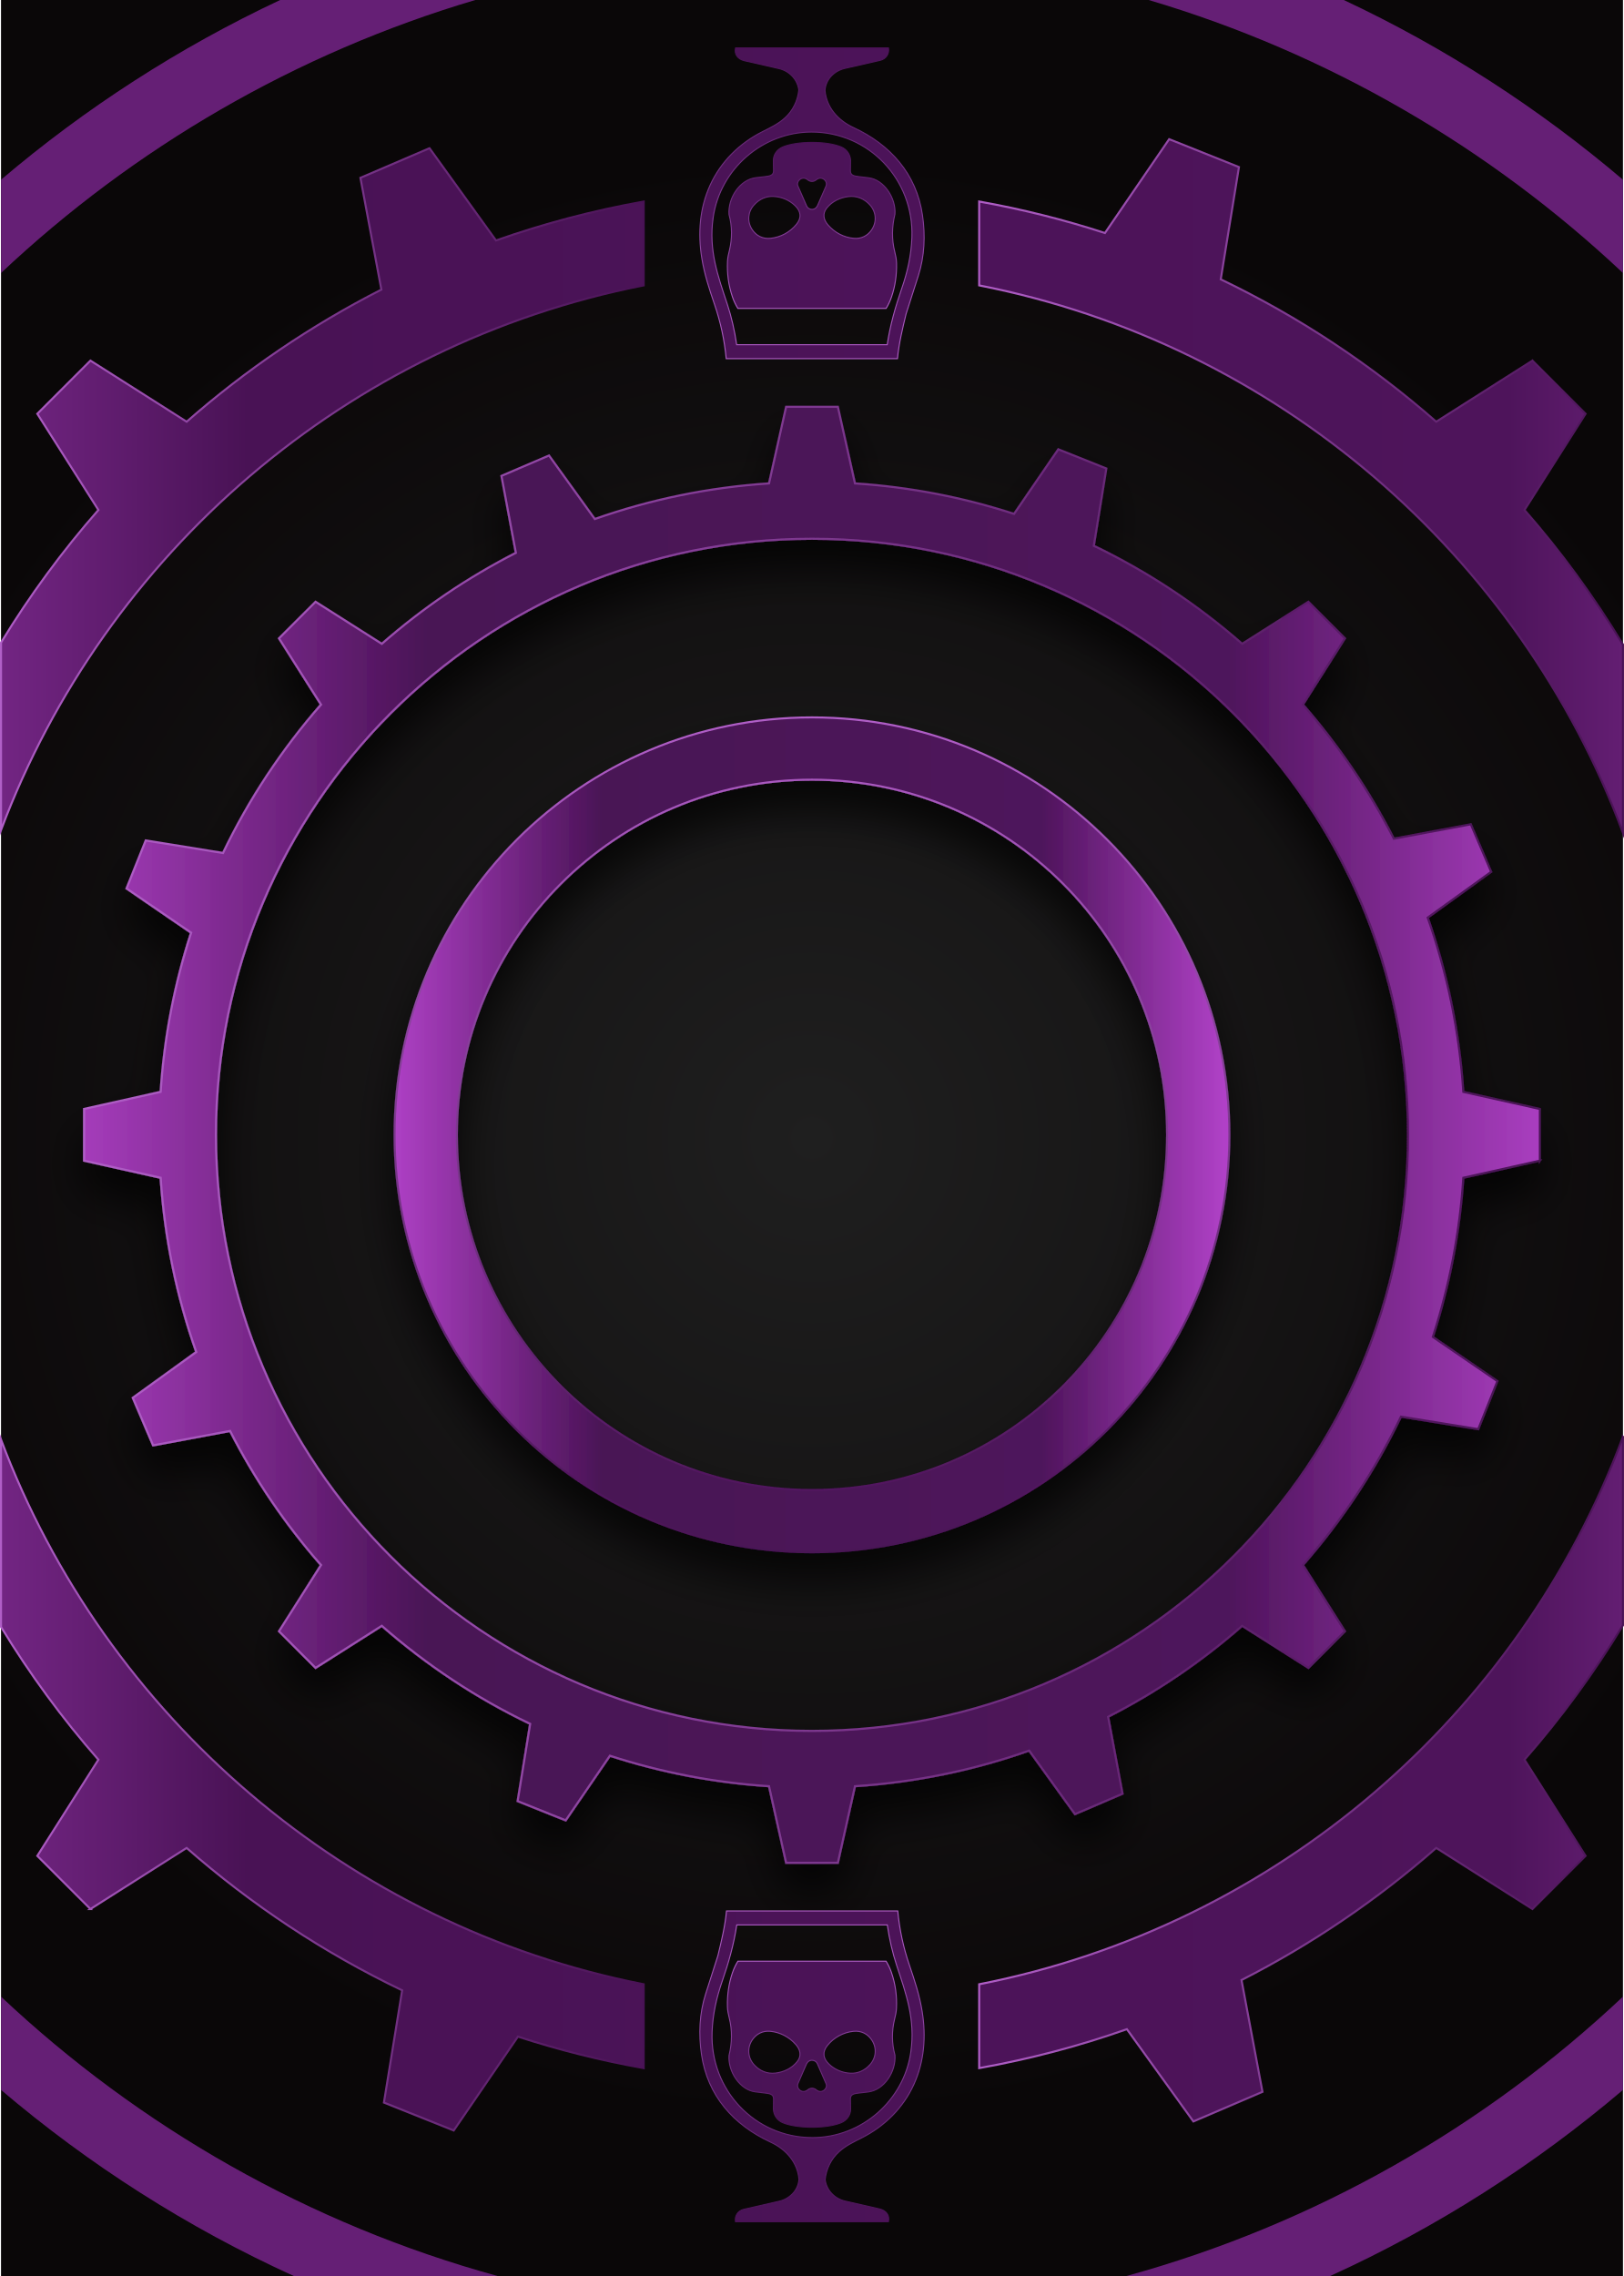
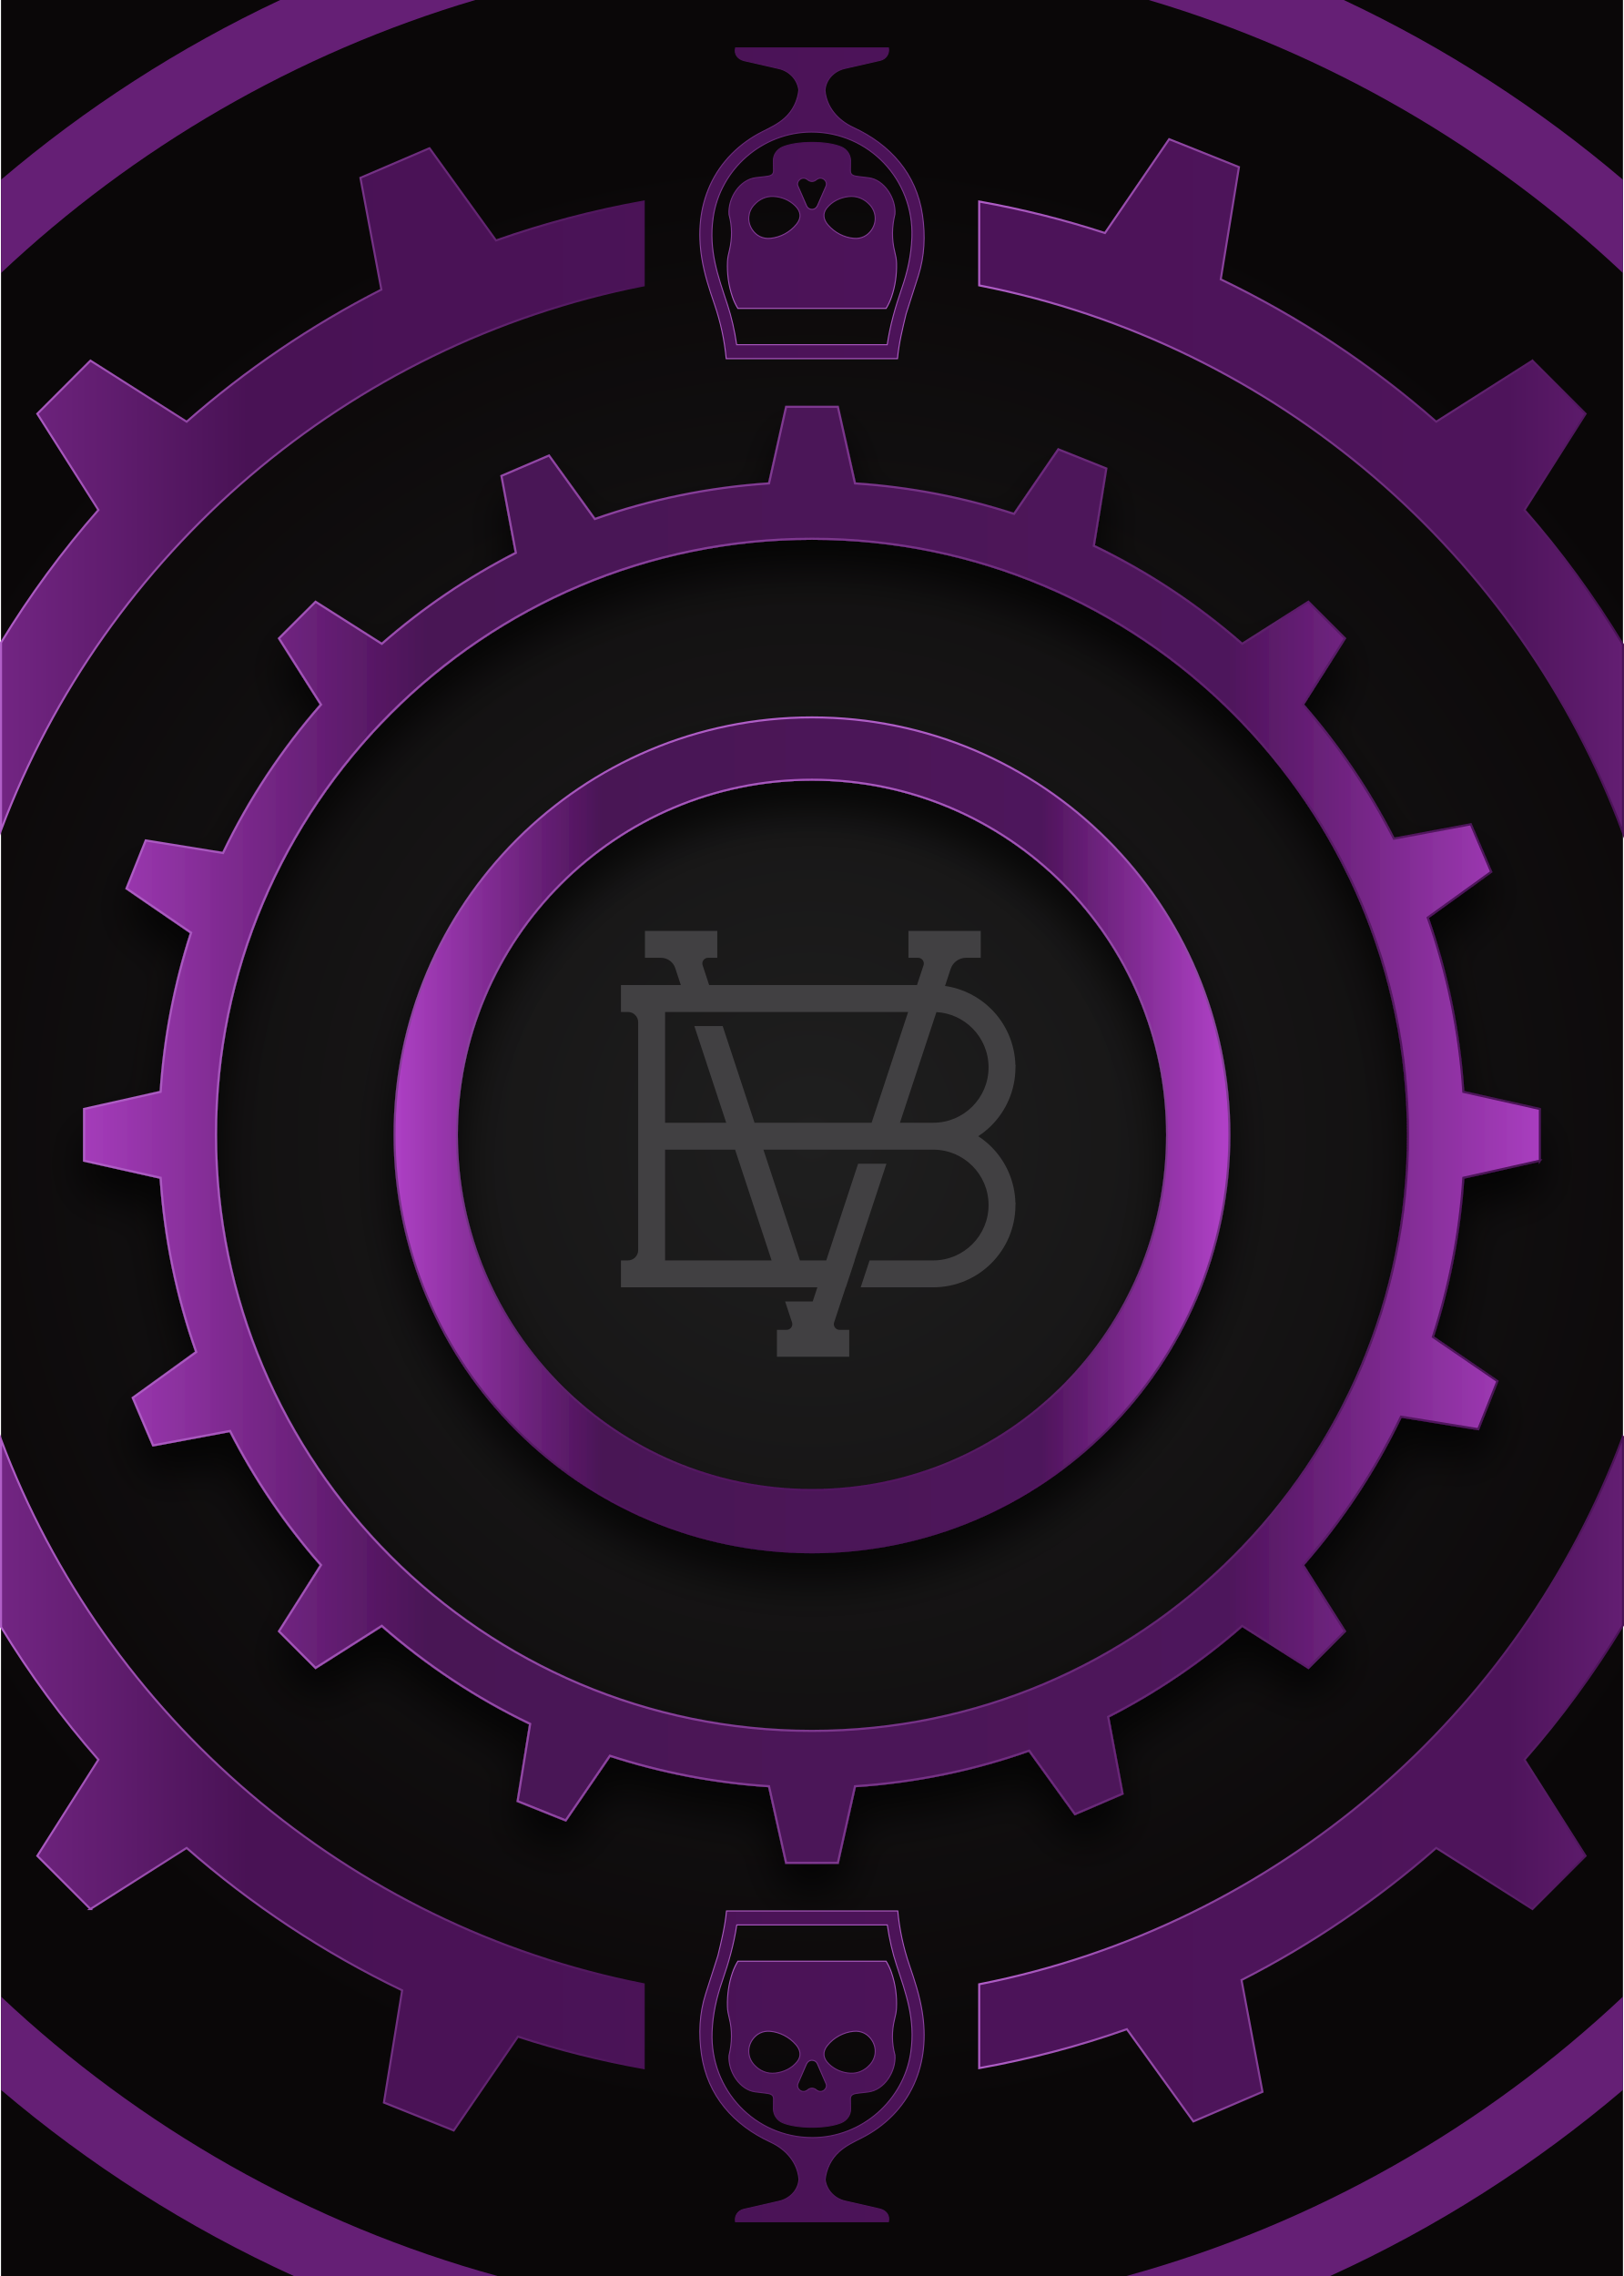
<svg xmlns="http://www.w3.org/2000/svg" xmlns:xlink="http://www.w3.org/1999/xlink" id="b" data-name="Layer 2" width="397.681" height="557.297" viewBox="0 0 397.681 557.297">
  <defs>
    <radialGradient id="d" cx="198.84" cy="278.648" fx="198.84" fy="278.648" r="241.953" gradientUnits="userSpaceOnUse">
      <stop offset="0" stop-color="#1f1f1f" />
      <stop offset="1" stop-color="#0a0708" />
    </radialGradient>
    <filter id="e" data-name="drop-shadow-1" x="81.345" y="166.975" width="235" height="236" filterUnits="userSpaceOnUse">
      <feOffset dx="0" dy="7" />
      <feGaussianBlur result="f" stdDeviation="5" />
      <feFlood flood-color="#000" flood-opacity=".75" />
      <feComposite in2="f" operator="in" />
      <feComposite in="SourceGraphic" />
    </filter>
    <linearGradient id="g" x1="299.884" y1="277.871" x2="95.464" y2="277.871" gradientUnits="userSpaceOnUse">
      <stop offset="0" stop-color="#b041c7" />
      <stop offset=".22" stop-color="#4e145b" />
      <stop offset=".745" stop-color="#491255" />
      <stop offset="1" stop-color="#b041c7" />
    </linearGradient>
    <linearGradient id="h" x1="96.38" y1="277.871" x2="301.3" y2="277.871" gradientTransform="translate(476.711 79.031) rotate(90)" gradientUnits="userSpaceOnUse">
      <stop offset="0" stop-color="#b05ec7" />
      <stop offset="1" stop-color="#491255" />
    </linearGradient>
    <filter id="i" data-name="drop-shadow-2" x="4.345" y="90.975" width="389" height="388" filterUnits="userSpaceOnUse">
      <feOffset dx="0" dy="7" />
      <feGaussianBlur result="j" stdDeviation="5" />
      <feFlood flood-color="#000" flood-opacity=".75" />
      <feComposite in2="j" operator="in" />
      <feComposite in="SourceGraphic" />
    </filter>
    <linearGradient id="k" x1="382.68" y1="277.871" x2="9.936" y2="277.871" xlink:href="#g" />
    <linearGradient id="l" x1="20.325" y1="277.871" x2="377.355" y2="277.871" gradientTransform="matrix(1,0,0,1,0,0)" xlink:href="#h" />
    <linearGradient id="m" x1="327.736" y1="500.548" x2="87.46" y2="500.548" xlink:href="#g" />
    <linearGradient id="n" x1="198.84" y1="480.1" x2="198.84" y2="520.997" gradientTransform="matrix(1,0,0,1,0,0)" xlink:href="#h" />
    <linearGradient id="o" x1="327.736" y1="505.97" x2="87.46" y2="505.97" xlink:href="#g" />
    <linearGradient id="p" x1="198.84" y1="467.79" x2="198.84" y2="544.151" gradientTransform="matrix(1,0,0,1,0,0)" xlink:href="#h" />
    <linearGradient id="q" x1="318.409" y1="55.193" x2="63.67" y2="55.193" xlink:href="#g" />
    <linearGradient id="r" x1="198.84" y1="16.053" x2="198.84" y2="56.95" gradientTransform="translate(397.68 91.695) rotate(-180)" xlink:href="#h" />
    <linearGradient id="s" x1="318.409" y1="49.772" x2="63.67" y2="49.772" xlink:href="#g" />
    <linearGradient id="t" x1="198.84" y1="3.743" x2="198.84" y2="80.104" gradientTransform="translate(397.68 91.695) rotate(-180)" xlink:href="#h" />
    <linearGradient id="u" x1="498.734" y1="435.633" x2="-89.37" y2="435.633" xlink:href="#g" />
    <linearGradient id="v" x1="239.535" y1="435.093" x2="397.681" y2="435.093" gradientTransform="matrix(1,0,0,1,0,0)" xlink:href="#h" />
    <linearGradient id="w" x1="498.734" y1="119.003" x2="-89.37" y2="119.003" xlink:href="#g" />
    <linearGradient id="x" x1="239.535" y1="119.544" x2="397.681" y2="119.544" gradientTransform="matrix(1,0,0,1,0,0)" xlink:href="#h" />
    <linearGradient id="y" x1="498.734" y1="119.76" x2="-89.37" y2="119.76" xlink:href="#g" />
    <linearGradient id="z" x1="0" y1="120.292" x2="157.88" y2="120.292" gradientTransform="matrix(1,0,0,1,0,0)" xlink:href="#h" />
    <linearGradient id="aa" x1="498.734" y1="437.089" x2="-89.37" y2="437.089" xlink:href="#g" />
    <linearGradient id="ab" x1="0" y1="436.555" x2="157.88" y2="436.555" gradientTransform="matrix(1,0,0,1,0,0)" xlink:href="#h" />
  </defs>
  <g id="c" data-name="Layer 1">
    <g>
      <rect x=".25" y="0" width="397.181" height="557.296" fill="url(#d)" />
      <g filter="url(#e)">
        <path d="M301.05,277.871c0-56.449-45.761-102.21-102.21-102.21s-102.21,45.761-102.21,102.21,45.761,102.21,102.21,102.21,102.21-45.761,102.21-102.21ZM111.88,277.871c0-48.027,38.934-86.961,86.961-86.961s86.961,38.934,86.961,86.961-38.934,86.961-86.961,86.961-86.961-38.934-86.961-86.961Z" fill="url(#g)" stroke="url(#h)" stroke-miterlimit="10" stroke-width=".5" />
      </g>
      <g filter="url(#i)">
        <path d="M377.092,284.208v-12.674l-18.751-4.185c-.966-14.868-3.964-29.179-8.721-42.664l15.554-11.211-4.993-11.649-18.845,3.532c-6.057-11.88-13.561-22.897-22.271-32.831l10.3-16.218-8.962-8.962-16.218,10.299c-10.903-9.561-23.113-17.666-36.334-24.003l3.071-18.923-11.768-4.707-10.827,15.823c-12.393-4.031-25.448-6.588-38.963-7.466l-4.186-18.751h-12.674l-4.185,18.751c-14.868.966-29.18,3.964-42.664,8.72l-11.211-15.554-11.649,4.993,3.532,18.845c-11.88,6.057-22.898,13.561-32.831,22.271l-16.218-10.299-8.962,8.962,10.299,16.218c-9.561,10.903-17.666,23.113-24.003,36.334l-18.923-3.071-4.706,11.767,15.823,10.827c-4.031,12.393-6.588,25.448-7.466,38.963l-18.751,4.185v12.674l18.751,4.186c.966,14.868,3.964,29.18,8.721,42.664l-15.554,11.211,4.993,11.649,18.845-3.532c6.057,11.88,13.56,22.898,22.271,32.831l-10.299,16.218,8.962,8.962,16.218-10.299c10.903,9.561,23.113,17.666,36.334,24.003l-3.071,18.923,11.768,4.707,10.828-15.823c12.392,4.031,25.448,6.588,38.963,7.466l4.185,18.751h12.674l4.186-18.751c14.868-.966,29.179-3.964,42.664-8.721l11.211,15.554,11.649-4.993-3.532-18.845c11.88-6.058,22.897-13.561,32.83-22.271l16.218,10.299,8.962-8.962-10.3-16.218c9.561-10.903,17.666-23.113,24.004-36.334l18.923,3.071,4.707-11.768-15.823-10.827c4.031-12.393,6.588-25.448,7.466-38.963l18.751-4.186ZM344.794,277.871c0,80.608-65.346,145.954-145.954,145.954S52.886,358.479,52.886,277.871s65.346-145.954,145.954-145.954,145.954,65.346,145.954,145.954Z" fill="url(#k)" stroke="url(#l)" stroke-miterlimit="10" stroke-width=".526" />
      </g>
      <g>
        <path d="M.25,66.847C32.788,36.214,72.409,13.032,116.397,0h-47.787C43.834,11.632,20.87,26.477.25,44.004v22.843Z" fill="#651f75" />
        <path d="M281.282,0c43.989,13.032,83.61,36.215,116.148,66.848v-22.844c-20.62-17.527-43.584-32.372-68.361-44.004h-47.787Z" fill="#651f75" />
        <path d="M397.431,488.894c-33.874,31.89-75.421,55.709-121.583,68.402h49.893c26.053-11.851,50.148-27.248,71.69-45.559v-22.844Z" fill="#651f75" />
        <path d="M121.832,557.297c-46.161-12.694-87.709-36.512-121.582-68.402v22.843c21.542,18.311,45.636,33.707,71.689,45.558h49.893Z" fill="#651f75" />
      </g>
      <g>
        <path d="M216.993,480.225h-36.307c-.534.88-.982,1.82-1.326,2.824-.911,2.665-1.292,5.406-1.228,8.224.022.995.207,1.882.447,2.835.764,3.034.696,6.123-.05,9.182-.304,3.898,2.639,8.461,6.438,8.92l2.369.286c1.152.139,2.117.279,2.097,1.465l-.042,2.483c.063,1.484.942,2.754,2.31,3.324,3.541,1.475,10.732,1.473,14.28,0,1.407-.584,2.35-1.901,2.318-3.421l-.049-2.386c-.024-1.175.939-1.332,2.097-1.465l2.211-.254c3.983-.458,6.908-5.021,6.594-9.041-.79-2.908-.796-5.85-.095-8.764.217-.902.426-1.743.471-2.684.143-3.002-.253-5.937-1.23-8.773-.336-.975-.779-1.892-1.304-2.754ZM189.903,507.609c-2.024.241-3.856-.525-5.201-1.993-1.601-1.747-1.8-4.202-.46-6.165.983-1.44,2.522-2.228,4.331-2.074,2.439.208,4.724,1.416,6.326,3.263,1.107,1.276,1.432,2.765.326,4.155-1.313,1.651-3.264,2.569-5.322,2.814ZM201.741,511.845c-.525.373-1.238.376-1.792-.087-.696-.582-1.52-.58-2.186-.019-.531.446-1.215.502-1.762.149-.549-.354-.875-1.063-.584-1.734l2.047-4.708c.246-.566.683-.94,1.278-.973.56-.031,1.158.253,1.415.846l2.133,4.903c.267.613-.081,1.29-.549,1.623ZM212.978,505.616c-1.225,1.325-2.842,2.128-4.757,2.024-1.993-.108-3.82-.891-5.209-2.221-1.466-1.404-1.681-2.968-.393-4.569,1.565-1.946,3.907-3.218,6.392-3.467,1.899-.191,3.514.645,4.507,2.187,1.254,1.948,1.036,4.342-.54,6.047Z" fill="url(#m)" stroke="url(#n)" stroke-miterlimit="10" stroke-width=".25" />
        <path d="M225.829,492.577c-.636-3.979-1.832-7.589-3.133-11.397-1.478-4.328-2.428-8.729-2.854-13.265h-41.935c-.345,3.722-1.255,7.418-2.106,10.946l-2.994,9.341c-1.546,4.825-1.759,9.855-1.023,14.865,1.484,10.102,7.848,17.253,16.936,21.462,3.796,1.758,6.6,5.002,6.929,9.091-.177,2.701-2.267,4.778-4.858,5.37l-8.659,1.977c-1.414.323-2.294,1.647-2.022,3.057l37.449.002c.391-1.616-.631-2.8-2.167-3.15l-8.447-1.926c-2.565-.585-4.548-2.656-4.88-5.248.265-2.607,1.45-5.06,3.406-6.832,1.657-1.501,3.566-2.393,5.567-3.405,5.59-2.827,10.131-7.324,12.74-13.051,2.569-5.639,3.029-11.73,2.052-17.835ZM223.05,502.413c-1.694,11.936-12.082,20.959-24.04,20.993-14.174.04-25.159-11.718-24.637-25.796.162-4.37,1.065-8.428,2.519-12.603,1.525-4.379,2.837-9.012,3.525-13.669h36.867c.5,3.477,1.315,6.951,2.269,9.834,2.344,7.083,4.625,13.285,3.496,21.242Z" fill="url(#o)" stroke="url(#p)" stroke-miterlimit="10" stroke-width=".25" />
      </g>
      <g>
        <path d="M180.687,75.517h36.307c.534-.88.982-1.82,1.326-2.824.911-2.665,1.292-5.406,1.228-8.224-.022-.995-.207-1.882-.447-2.835-.764-3.034-.696-6.123.05-9.182.304-3.898-2.639-8.461-6.438-8.92l-2.369-.286c-1.152-.139-2.117-.279-2.097-1.465l.042-2.483c-.063-1.484-.942-2.754-2.31-3.324-3.541-1.475-10.732-1.473-14.28,0-1.407.584-2.35,1.901-2.318,3.421l.049,2.386c.024,1.175-.939,1.332-2.097,1.465l-2.211.254c-3.983.458-6.908,5.021-6.594,9.041.79,2.908.796,5.85.095,8.764-.217.902-.426,1.743-.471,2.684-.143,3.002.253,5.937,1.23,8.773.336.975.779,1.892,1.304,2.754ZM207.777,48.133c2.024-.241,3.856.525,5.201,1.993,1.601,1.747,1.8,4.202.46,6.165-.983,1.44-2.522,2.228-4.331,2.074-2.439-.208-4.724-1.416-6.326-3.263-1.107-1.276-1.432-2.765-.326-4.155,1.313-1.651,3.264-2.569,5.322-2.814ZM195.939,43.897c.525-.373,1.238-.376,1.792.087.696.582,1.52.58,2.186.019.531-.446,1.215-.502,1.762-.149.549.354.875,1.063.584,1.734l-2.047,4.708c-.246.566-.683.94-1.278.973-.56.031-1.158-.253-1.415-.846l-2.133-4.903c-.267-.613.081-1.29.549-1.623ZM184.703,50.126c1.225-1.325,2.842-2.128,4.757-2.024,1.993.108,3.82.891,5.209,2.221,1.466,1.404,1.681,2.968.393,4.569-1.565,1.946-3.907,3.218-6.392,3.467-1.899.191-3.514-.645-4.507-2.187-1.254-1.948-1.036-4.342.54-6.047Z" fill="url(#q)" stroke="url(#r)" stroke-miterlimit="10" stroke-width=".25" />
        <path d="M171.851,63.164c.636,3.979,1.832,7.589,3.133,11.397,1.478,4.328,2.428,8.729,2.854,13.265h41.935c.345-3.722,1.255-7.418,2.106-10.946l2.994-9.341c1.546-4.825,1.759-9.855,1.023-14.865-1.484-10.102-7.848-17.253-16.936-21.462-3.796-1.758-6.6-5.002-6.929-9.091.177-2.701,2.267-4.778,4.858-5.37l8.659-1.977c1.414-.323,2.294-1.647,2.022-3.057l-37.449-.002c-.391,1.616.631,2.8,2.167,3.15l8.447,1.926c2.565.585,4.548,2.656,4.88,5.248-.265,2.607-1.45,5.06-3.406,6.832-1.657,1.501-3.566,2.393-5.567,3.405-5.59,2.827-10.131,7.324-12.74,13.051-2.569,5.639-3.029,11.73-2.052,17.835ZM174.63,53.329c1.694-11.936,12.082-20.959,24.04-20.993,14.174-.04,25.159,11.718,24.637,25.796-.162,4.37-1.065,8.428-2.519,12.603-1.525,4.379-2.837,9.012-3.525,13.669h-36.867c-.5-3.477-1.315-6.951-2.269-9.834-2.344-7.083-4.625-13.285-3.496-21.242Z" fill="url(#s)" stroke="url(#t)" stroke-miterlimit="10" stroke-width=".25" />
      </g>
      <g>
        <g>
          <path d="M397.431,351.811c-25.378,68.168-84.825,119.752-157.646,134.052v20.531c12.426-2.218,24.512-5.417,36.17-9.53l16.282,22.59,16.919-7.252-5.131-27.371c17.254-8.798,33.256-19.695,47.683-32.347l23.556,14.959,13.016-13.016-14.959-23.556c8.959-10.217,17.032-21.228,24.109-32.909v-46.152Z" fill="url(#u)" stroke="url(#v)" stroke-miterlimit="10" stroke-width=".5" />
          <path d="M375.264,88.298l-23.556,14.959c-15.835-13.886-33.569-25.658-52.771-34.862l4.46-27.484-17.091-6.836-15.726,22.982c-9.985-3.248-20.268-5.834-30.795-7.713v20.536c72.821,14.301,132.268,65.884,157.646,134.052v-46.12c-7.081-11.69-15.145-22.718-24.109-32.941l14.959-23.556-13.016-13.016Z" fill="url(#w)" stroke="url(#x)" stroke-miterlimit="10" stroke-width=".5" />
        </g>
        <g>
          <path d="M105.178,36.288l-16.919,7.252,5.131,27.371c-17.254,8.798-33.257,19.695-47.683,32.347l-23.556-14.959-13.016,13.016,14.959,23.556c-8.847,10.088-16.83,20.949-23.843,32.467v45.894c25.523-67.82,84.809-119.101,157.38-133.352v-20.531c-12.426,2.218-24.512,5.417-36.17,9.529l-16.282-22.59Z" fill="url(#y)" stroke="url(#z)" stroke-miterlimit="10" stroke-width=".5" />
          <path d="M22.15,467.444l23.555-14.959c15.835,13.886,33.57,25.658,52.772,34.862l-4.46,27.484,17.091,6.836,15.726-22.981c9.985,3.248,20.267,5.834,30.795,7.713v-20.536C85.059,471.612,25.773,420.331.25,352.511v45.854c7.017,11.528,14.989,22.411,23.843,32.507l-14.958,23.556,13.016,13.016Z" fill="url(#aa)" stroke="url(#ab)" stroke-miterlimit="10" stroke-width=".5" />
        </g>
      </g>
+       <path d="M248.667,295.132v-.038s.039-.609.039-.609h-.052c-.15-5.326-2.372-10.16-5.887-13.67-.975-.976-2.054-1.848-3.215-2.607,1.16-.759,2.24-1.631,3.215-2.608,3.626-3.622,5.882-8.652,5.899-14.18v-.036s.037-.608.037-.608h-.05c-.15-5.326-2.372-10.16-5.887-13.67-2.991-2.995-6.945-5.053-11.345-5.69l1.373-4.165c.537-1.627,2.057-2.727,3.771-2.727h3.599v-6.588h-17.706v6.588h2.369c.406.001.742.16.997.418.251.257.402.608.401.975,0,.143-.022.29-.072.441l-1.598,4.847h-50.895l-1.598-4.847c-.05-.151-.072-.297-.072-.441,0-.366.15-.717.402-.975.255-.258.591-.416.997-.418h2.256v-6.588h-17.706v6.588h3.924c1.587,0,2.995,1.018,3.492,2.525l1.37,4.155h-14.666v6.588h1.705c.698,0,1.321.28,1.78.737.457.458.736,1.082.737,1.779v55.797c0,.698-.28,1.321-.737,1.78-.458.457-1.082.736-1.78.737h-1.705v6.588h39.062s6.936,0,6.936,0h0s2.102,0,2.102,0l-1.138,3.453h-6.762l1.691,5.129c.049.151.072.297.072.44,0,.366-.15.718-.402.975-.255.258-.591.416-.997.418h-2.368v6.588h17.706v-6.588h-2.369c-.406-.001-.742-.16-.997-.418-.251-.257-.402-.608-.401-.975,0-.143.022-.29.072-.441l.182-.552,2.647-8.03h.038l2.172-6.588h-.038l7.802-23.668h-6.936l-7.802,23.668h-6.445l-8.941-27.121h41.575c3.756.002,7.123,1.512,9.589,3.972,2.459,2.465,3.969,5.832,3.971,9.589-.002,3.756-1.512,7.123-3.972,9.589-2.465,2.459-5.832,3.969-9.589,3.971h-15.579l-2.172,6.588h17.758s-.002,0-.002,0c5.553,0,10.607-2.261,14.243-5.902,3.626-3.621,5.881-8.65,5.899-14.177ZM180.009,281.501l8.941,27.121h-26.082v-27.121h17.141ZM176.986,251.29v-.065l-.061.02h-6.89l7.802,23.668h-14.969v-27.121h6.014v.02l.062-.02h53.441l-8.941,27.121h-28.67l-7.788-23.623ZM229.312,247.818c3.437.198,6.506,1.661,8.797,3.947,2.459,2.465,3.969,5.832,3.971,9.589-.002,3.756-1.512,7.123-3.972,9.589-2.465,2.459-5.832,3.969-9.589,3.971h-8.14l8.932-27.096Z" fill="#414042" />
    </g>
  </g>
</svg>
